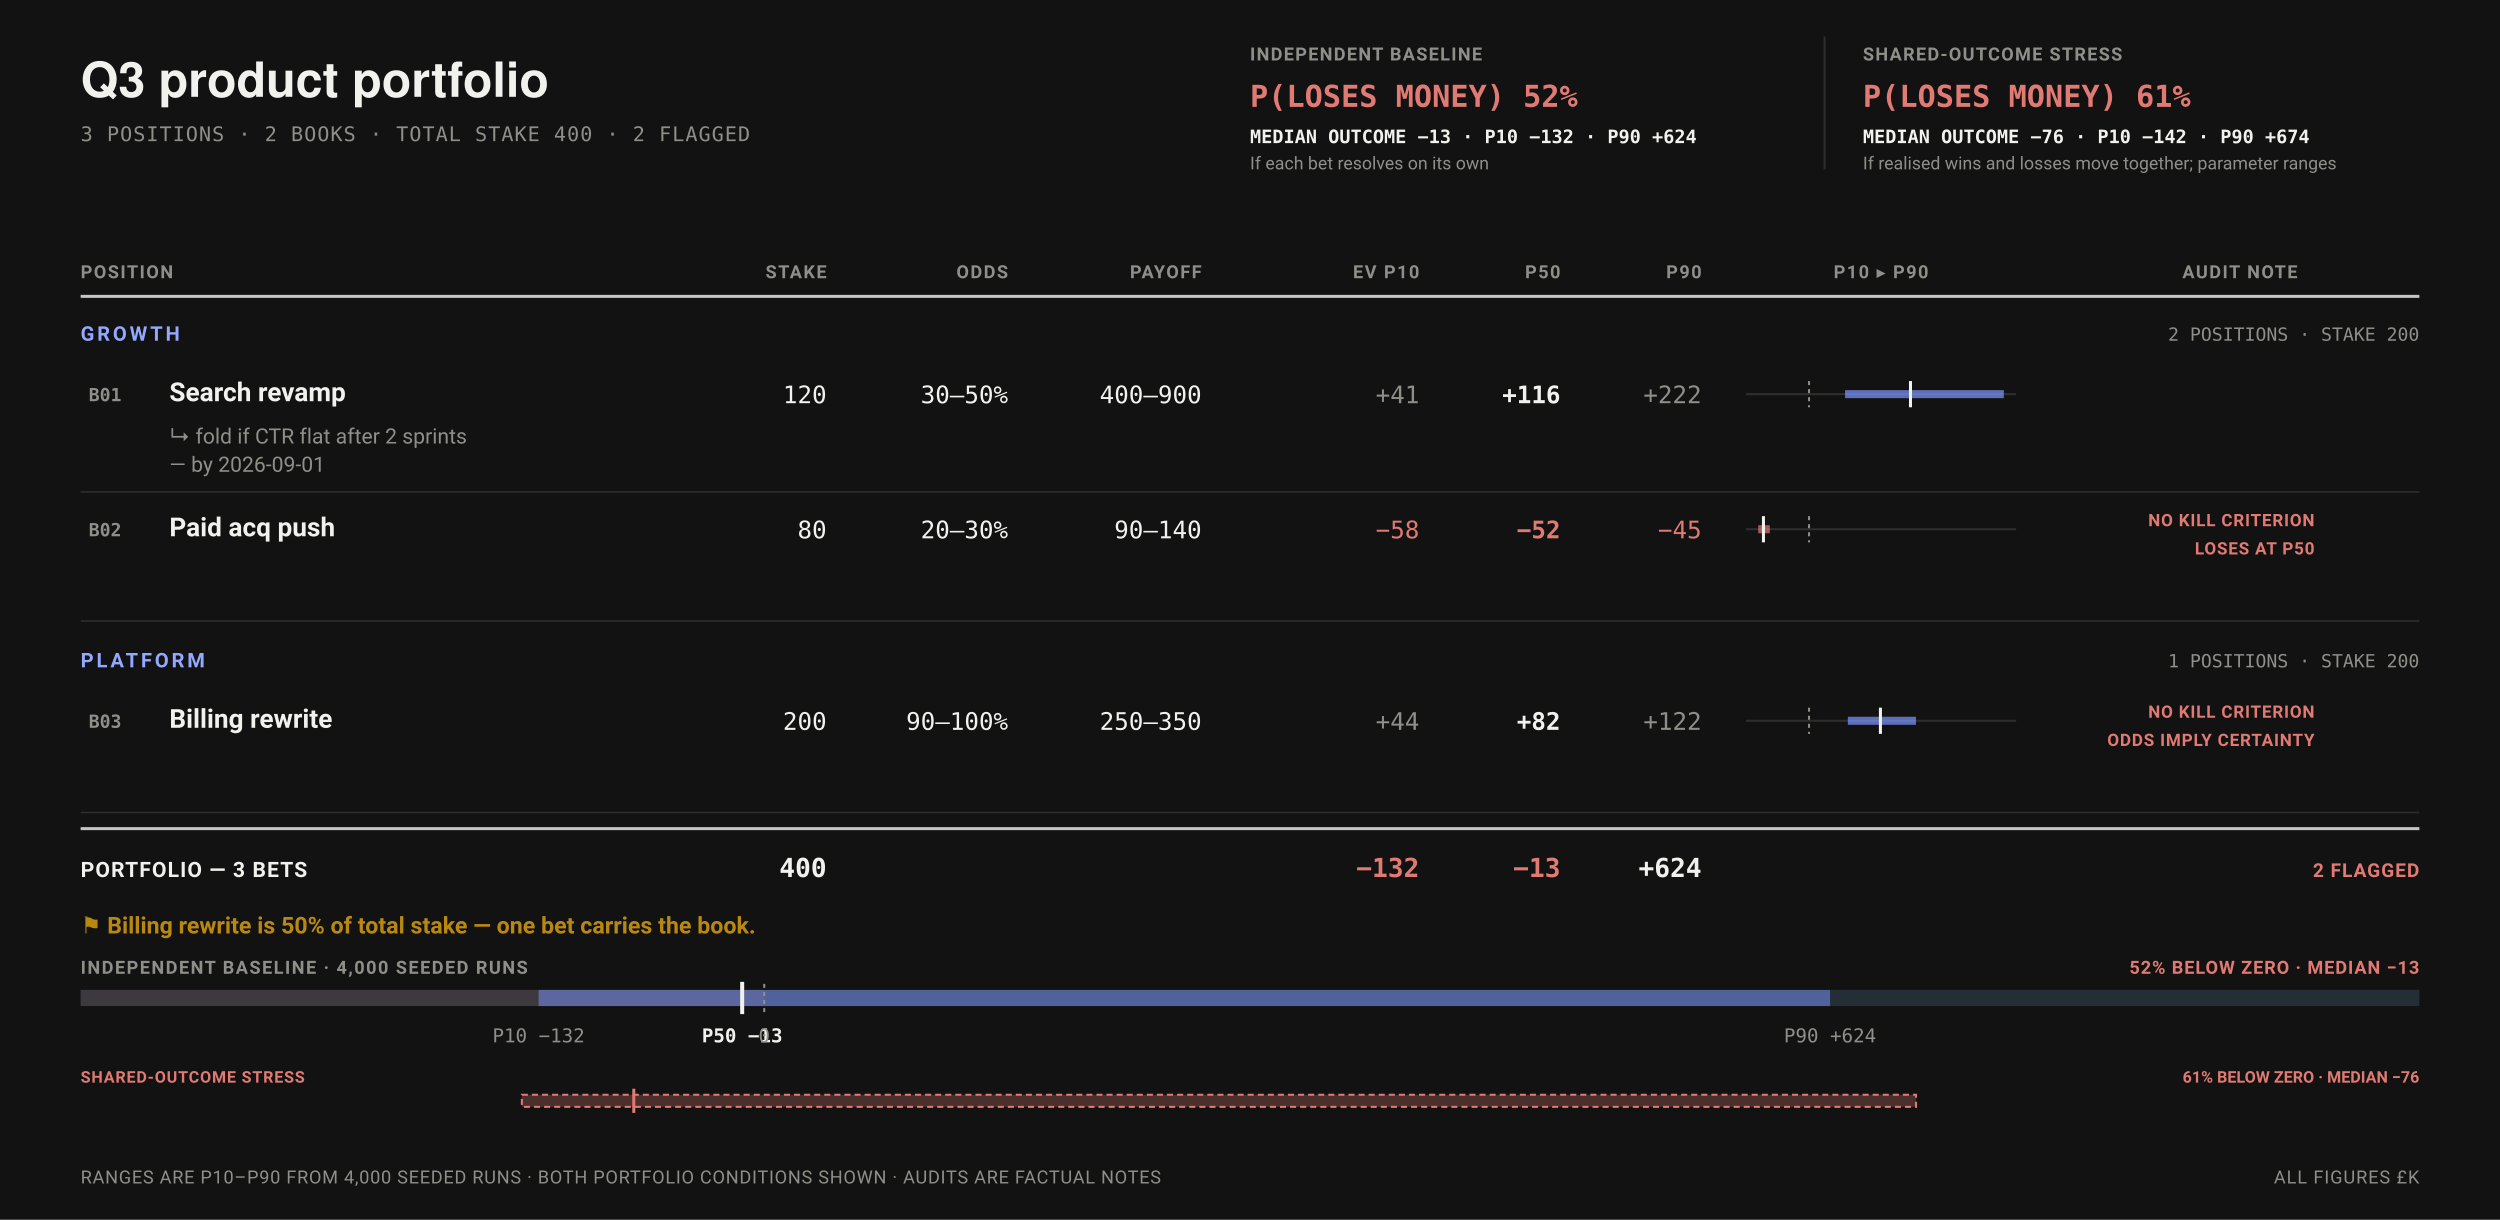
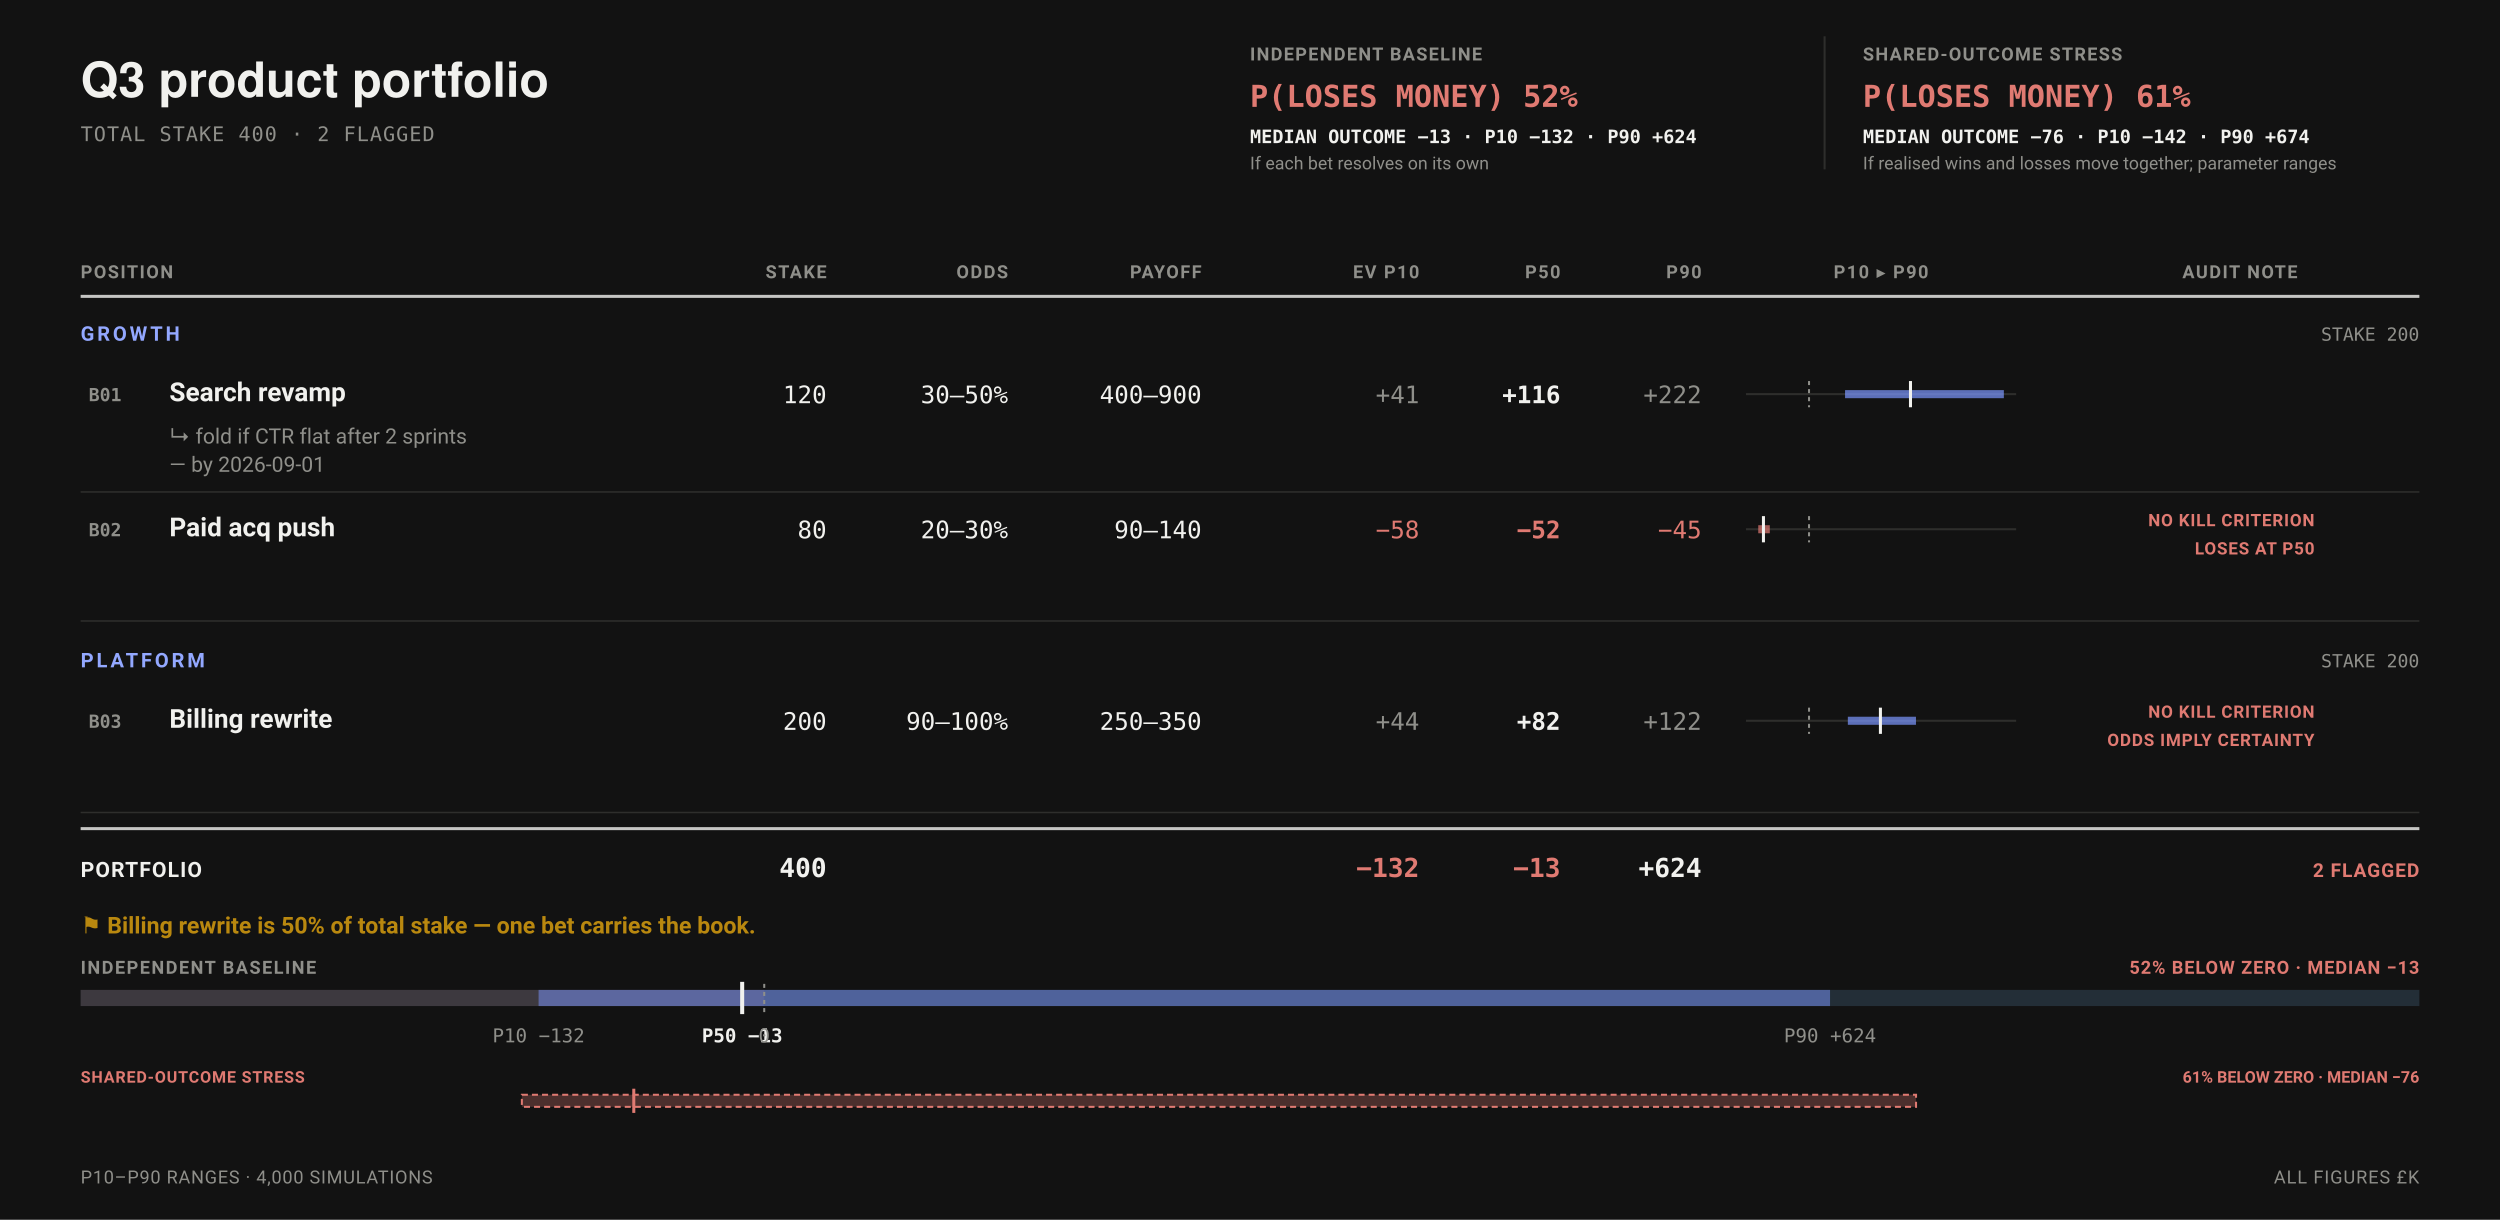
<svg xmlns="http://www.w3.org/2000/svg" data-bets-surface="allocation-field" viewBox="0 0 1240 605" width="1240" height="605" font-family="-apple-system,BlinkMacSystemFont,'Segoe UI',Roboto,sans-serif" role="img" aria-labelledby="bets-title bets-desc">
  <rect width="1240" height="605" fill="#121212" />
  <text data-bets-title-line="" x="40" y="48" font-family="'Helvetica Neue',Helvetica,'Segoe UI',Roboto,sans-serif" font-size="24" font-weight="600" fill="#F1F1EE">Q3 product portfolio</text>
-   <text x="40" y="70" font-size="10" letter-spacing="0.05em" font-family="ui-monospace,'SF Mono',Menlo,Consolas,monospace" fill="#8F8F8A">3 POSITIONS · 2 BOOKS · TOTAL STAKE 400 · 2 FLAGGED</text>
+   <text x="40" y="70" font-size="10" letter-spacing="0.05em" font-family="ui-monospace,'SF Mono',Menlo,Consolas,monospace" fill="#8F8F8A">TOTAL STAKE 400 · 2 FLAGGED</text>
  <g data-condition-receipt="" data-condition="independent">
    <text x="620" y="30" font-size="9" font-weight="700" letter-spacing="0.07em" fill="#8F8F8A">INDEPENDENT BASELINE</text>
    <text x="620" y="53" font-size="15" font-weight="700" font-family="ui-monospace,'SF Mono',Menlo,Consolas,monospace" fill="#E07A72">P(LOSES MONEY) 52%</text>
    <text x="620" y="71" font-size="9.2" font-weight="600" font-family="ui-monospace,'SF Mono',Menlo,Consolas,monospace" fill="#F1F1EE">MEDIAN OUTCOME −13 · P10 −132 · P90 +624</text>
    <text x="620" y="84" font-size="8.8" fill="#8F8F8A">If each bet resolves on its own</text>
  </g>
  <g data-condition-receipt="" data-condition="shared">
    <line x1="905" y1="18" x2="905" y2="84" stroke="#2E2E2C" stroke-width="1" />
    <text x="924" y="30" font-size="9" font-weight="700" letter-spacing="0.07em" fill="#8F8F8A">SHARED-OUTCOME STRESS</text>
    <text x="924" y="53" font-size="15" font-weight="700" font-family="ui-monospace,'SF Mono',Menlo,Consolas,monospace" fill="#E07A72">P(LOSES MONEY) 61%</text>
    <text x="924" y="71" font-size="9.2" font-weight="600" font-family="ui-monospace,'SF Mono',Menlo,Consolas,monospace" fill="#F1F1EE">MEDIAN OUTCOME −76 · P10 −142 · P90 +674</text>
    <text x="924" y="84" font-size="8.8" fill="#8F8F8A">If realised wins and losses move together; parameter ranges</text>
  </g>
  <text x="40" y="138" font-size="9" font-weight="700" letter-spacing="0.08em" text-anchor="start" fill="#8F8F8A">POSITION</text>
  <text x="410" y="138" font-size="9" font-weight="700" letter-spacing="0.08em" text-anchor="end" fill="#8F8F8A">STAKE</text>
  <text x="500" y="138" font-size="9" font-weight="700" letter-spacing="0.08em" text-anchor="end" fill="#8F8F8A">ODDS</text>
  <text x="596" y="138" font-size="9" font-weight="700" letter-spacing="0.08em" text-anchor="end" fill="#8F8F8A">PAYOFF</text>
  <text x="704" y="138" font-size="9" font-weight="700" letter-spacing="0.08em" text-anchor="end" fill="#8F8F8A">EV P10</text>
  <text x="774" y="138" font-size="9" font-weight="700" letter-spacing="0.08em" text-anchor="end" fill="#8F8F8A">P50</text>
  <text x="844" y="138" font-size="9" font-weight="700" letter-spacing="0.08em" text-anchor="end" fill="#8F8F8A">P90</text>
  <text x="933" y="138" font-size="9" font-weight="700" letter-spacing="0.08em" text-anchor="middle" fill="#8F8F8A">P10 ▸ P90</text>
  <text x="1111" y="138" font-size="9" font-weight="700" letter-spacing="0.08em" text-anchor="middle" fill="#8F8F8A">AUDIT NOTE</text>
  <line x1="40" y1="147" x2="1200" y2="147" stroke="#F1F1EE" stroke-width="1.5" stroke-opacity="0.8" />
  <text x="40" y="169" font-size="10" font-weight="700" letter-spacing="0.14em" fill="#93A8FF">GROWTH</text>
-   <text x="1200" y="169" font-size="9" text-anchor="end" font-family="ui-monospace,'SF Mono',Menlo,Consolas,monospace" fill="#8F8F8A">2 POSITIONS · STAKE 200</text>
+   <text x="1200" y="169" font-size="9" text-anchor="end" font-family="ui-monospace,'SF Mono',Menlo,Consolas,monospace" fill="#8F8F8A">STAKE 200</text>
  <g data-row="bet" data-id="B01">
    <text x="44" y="199" font-size="9" font-weight="700" font-family="ui-monospace,'SF Mono',Menlo,Consolas,monospace" fill="#8F8F8A">B01</text>
    <text x="84" y="199" font-size="13" font-weight="600" fill="#F1F1EE">Search revamp</text>
    <text x="410" y="200" font-size="12" text-anchor="end" font-family="ui-monospace,'SF Mono',Menlo,Consolas,monospace" fill="#F1F1EE">120</text>
    <text x="500" y="200" font-size="12" text-anchor="end" font-family="ui-monospace,'SF Mono',Menlo,Consolas,monospace" fill="#F1F1EE">30–50%</text>
    <text x="596" y="200" font-size="12" text-anchor="end" font-family="ui-monospace,'SF Mono',Menlo,Consolas,monospace" fill="#F1F1EE">400–900</text>
    <text x="704" y="200" font-size="12" text-anchor="end" font-family="ui-monospace,'SF Mono',Menlo,Consolas,monospace" fill="#8F8F8A">+41</text>
    <text x="774" y="200" font-size="12" font-weight="700" text-anchor="end" font-family="ui-monospace,'SF Mono',Menlo,Consolas,monospace" fill="#F1F1EE">+116</text>
    <text x="844" y="200" font-size="12" text-anchor="end" font-family="ui-monospace,'SF Mono',Menlo,Consolas,monospace" fill="#8F8F8A">+222</text>
    <line x1="866" y1="195.5" x2="1000" y2="195.5" stroke="#2E2E2C" stroke-width="1" />
    <line data-exposure-range="" x1="915.15" y1="195.5" x2="993.91" y2="195.5" stroke="#7C97FF" stroke-width="4" stroke-opacity="0.7" />
    <line x1="897.28" y1="189" x2="897.28" y2="202" stroke="#8F8F8A" stroke-width="1" stroke-dasharray="2 2" />
    <line data-exposure-median="" x1="947.6" y1="189" x2="947.6" y2="202" stroke="#F1F1EE" stroke-width="1.5" />
    <text x="84" y="220" font-size="10.5" fill="#8F8F8A">↳ fold if CTR flat after 2 sprints</text>
    <text x="84" y="234" font-size="10.5" fill="#8F8F8A">— by 2026-09-01</text>
  </g>
  <line x1="40" y1="244" x2="1200" y2="244" stroke="#2E2E2C" stroke-width="0.75" />
  <g data-row="bet" data-id="B02">
    <text x="44" y="266" font-size="9" font-weight="700" font-family="ui-monospace,'SF Mono',Menlo,Consolas,monospace" fill="#8F8F8A">B02</text>
    <text x="84" y="266" font-size="13" font-weight="600" fill="#F1F1EE">Paid acq push</text>
    <text x="410" y="267" font-size="12" text-anchor="end" font-family="ui-monospace,'SF Mono',Menlo,Consolas,monospace" fill="#F1F1EE">80</text>
    <text x="500" y="267" font-size="12" text-anchor="end" font-family="ui-monospace,'SF Mono',Menlo,Consolas,monospace" fill="#F1F1EE">20–30%</text>
    <text x="596" y="267" font-size="12" text-anchor="end" font-family="ui-monospace,'SF Mono',Menlo,Consolas,monospace" fill="#F1F1EE">90–140</text>
    <text x="704" y="267" font-size="12" text-anchor="end" font-family="ui-monospace,'SF Mono',Menlo,Consolas,monospace" fill="#E07A72">−58</text>
    <text x="774" y="267" font-size="12" font-weight="700" text-anchor="end" font-family="ui-monospace,'SF Mono',Menlo,Consolas,monospace" fill="#E07A72">−52</text>
    <text x="844" y="267" font-size="12" text-anchor="end" font-family="ui-monospace,'SF Mono',Menlo,Consolas,monospace" fill="#E07A72">−45</text>
    <line x1="866" y1="262.5" x2="1000" y2="262.5" stroke="#2E2E2C" stroke-width="1" />
    <line data-exposure-range="" x1="872.09" y1="262.5" x2="877.82" y2="262.5" stroke="#E07A72" stroke-width="4" stroke-opacity="0.7" />
    <line x1="897.28" y1="256" x2="897.28" y2="269" stroke="#8F8F8A" stroke-width="1" stroke-dasharray="2 2" />
    <line data-exposure-median="" x1="874.67" y1="256" x2="874.67" y2="269" stroke="#F1F1EE" stroke-width="1.5" />
    <text x="1148" y="261" font-size="8.5" font-weight="700" letter-spacing="0.045em" text-anchor="end" fill="#E07A72">NO KILL CRITERION</text>
    <text x="1148" y="275" font-size="8.5" font-weight="700" letter-spacing="0.045em" text-anchor="end" fill="#E07A72">LOSES AT P50</text>
  </g>
  <line x1="40" y1="308" x2="1200" y2="308" stroke="#2E2E2C" stroke-width="0.75" />
  <text x="40" y="331" font-size="10" font-weight="700" letter-spacing="0.14em" fill="#93A8FF">PLATFORM</text>
-   <text x="1200" y="331" font-size="9" text-anchor="end" font-family="ui-monospace,'SF Mono',Menlo,Consolas,monospace" fill="#8F8F8A">1 POSITIONS · STAKE 200</text>
+   <text x="1200" y="331" font-size="9" text-anchor="end" font-family="ui-monospace,'SF Mono',Menlo,Consolas,monospace" fill="#8F8F8A">STAKE 200</text>
  <g data-row="bet" data-id="B03">
    <text x="44" y="361" font-size="9" font-weight="700" font-family="ui-monospace,'SF Mono',Menlo,Consolas,monospace" fill="#8F8F8A">B03</text>
    <text x="84" y="361" font-size="13" font-weight="600" fill="#F1F1EE">Billing rewrite</text>
    <text x="410" y="362" font-size="12" text-anchor="end" font-family="ui-monospace,'SF Mono',Menlo,Consolas,monospace" fill="#F1F1EE">200</text>
    <text x="500" y="362" font-size="12" text-anchor="end" font-family="ui-monospace,'SF Mono',Menlo,Consolas,monospace" fill="#F1F1EE">90–100%</text>
    <text x="596" y="362" font-size="12" text-anchor="end" font-family="ui-monospace,'SF Mono',Menlo,Consolas,monospace" fill="#F1F1EE">250–350</text>
    <text x="704" y="362" font-size="12" text-anchor="end" font-family="ui-monospace,'SF Mono',Menlo,Consolas,monospace" fill="#8F8F8A">+44</text>
    <text x="774" y="362" font-size="12" font-weight="700" text-anchor="end" font-family="ui-monospace,'SF Mono',Menlo,Consolas,monospace" fill="#F1F1EE">+82</text>
    <text x="844" y="362" font-size="12" text-anchor="end" font-family="ui-monospace,'SF Mono',Menlo,Consolas,monospace" fill="#8F8F8A">+122</text>
    <line x1="866" y1="357.5" x2="1000" y2="357.5" stroke="#2E2E2C" stroke-width="1" />
    <line data-exposure-range="" x1="916.53" y1="357.5" x2="950.32" y2="357.5" stroke="#7C97FF" stroke-width="4" stroke-opacity="0.7" />
    <line x1="897.28" y1="351" x2="897.28" y2="364" stroke="#8F8F8A" stroke-width="1" stroke-dasharray="2 2" />
    <line data-exposure-median="" x1="932.69" y1="351" x2="932.69" y2="364" stroke="#F1F1EE" stroke-width="1.5" />
    <text x="1148" y="356" font-size="8.5" font-weight="700" letter-spacing="0.045em" text-anchor="end" fill="#E07A72">NO KILL CRITERION</text>
    <text x="1148" y="370" font-size="8.5" font-weight="700" letter-spacing="0.045em" text-anchor="end" fill="#E07A72">ODDS IMPLY CERTAINTY</text>
  </g>
  <line x1="40" y1="403" x2="1200" y2="403" stroke="#2E2E2C" stroke-width="0.75" />
  <line x1="40" y1="411" x2="1200" y2="411" stroke="#F1F1EE" stroke-width="1.5" stroke-opacity="0.8" />
-   <text x="40" y="435" font-size="10.5" font-weight="700" letter-spacing="0.05em" fill="#F1F1EE">PORTFOLIO — 3 BETS</text>
+   <text x="40" y="435" font-size="10.5" font-weight="700" letter-spacing="0.05em" fill="#F1F1EE">PORTFOLIO</text>
  <text x="410" y="435" font-size="13" font-weight="700" text-anchor="end" font-family="ui-monospace,'SF Mono',Menlo,Consolas,monospace" fill="#F1F1EE">400</text>
  <text x="704" y="435" font-size="13" font-weight="700" text-anchor="end" font-family="ui-monospace,'SF Mono',Menlo,Consolas,monospace" fill="#E07A72">−132</text>
  <text x="774" y="435" font-size="13" font-weight="700" text-anchor="end" font-family="ui-monospace,'SF Mono',Menlo,Consolas,monospace" fill="#E07A72">−13</text>
  <text x="844" y="435" font-size="13" font-weight="700" text-anchor="end" font-family="ui-monospace,'SF Mono',Menlo,Consolas,monospace" fill="#F1F1EE">+624</text>
  <text x="1200" y="435" font-size="9.5" font-weight="700" letter-spacing="0.05em" text-anchor="end" fill="#E07A72">2 FLAGGED</text>
  <text x="40" y="463" font-size="11.5" font-weight="600" fill="#B9880F">⚑ Billing rewrite is 50% of total stake — one bet carries the book.</text>
-   <text x="40" y="483" font-size="9" font-weight="700" letter-spacing="0.08em" fill="#8F8F8A">INDEPENDENT BASELINE · 4,000 SEEDED RUNS</text>
+   <text x="40" y="483" font-size="9" font-weight="700" letter-spacing="0.08em" fill="#8F8F8A">INDEPENDENT BASELINE</text>
  <text x="1200" y="483" font-size="9" font-weight="700" letter-spacing="0.05em" text-anchor="end" fill="#E07A72">52% BELOW ZERO · MEDIAN −13</text>
  <rect x="40" y="491" width="1160" height="8" rx="0" fill="#232E37" />
  <rect x="40" y="491" width="339.06" height="8" rx="0" fill="#E07A72" fill-opacity="0.14" />
  <rect x="267.14" y="491" width="640.56" height="8" rx="0" fill="#7C97FF" fill-opacity="0.5" />
  <line x1="379.06" y1="488" x2="379.06" y2="502" stroke="#8F8F8A" stroke-width="1" stroke-dasharray="2 2" />
  <line x1="368.12" y1="487" x2="368.12" y2="503" stroke="#F1F1EE" stroke-width="2" />
  <text x="267.14" y="517" font-size="9.5" text-anchor="middle" font-family="ui-monospace,'SF Mono',Menlo,Consolas,monospace" fill="#8F8F8A">P10 −132</text>
  <text x="368.12" y="517" font-size="9.5" font-weight="700" text-anchor="middle" font-family="ui-monospace,'SF Mono',Menlo,Consolas,monospace" fill="#F1F1EE">P50 −13</text>
  <text x="907.7" y="517" font-size="9.5" text-anchor="middle" font-family="ui-monospace,'SF Mono',Menlo,Consolas,monospace" fill="#8F8F8A">P90 +624</text>
  <text x="379.06" y="517" font-size="9.5" text-anchor="middle" font-family="ui-monospace,'SF Mono',Menlo,Consolas,monospace" fill="#8F8F8A">0</text>
  <text x="40" y="537" font-size="8" font-weight="700" letter-spacing="0.05em" fill="#E07A72">SHARED-OUTCOME STRESS</text>
  <text x="1200" y="537" font-size="8" font-weight="700" text-anchor="end" fill="#E07A72">61% BELOW ZERO · MEDIAN −76</text>
  <rect x="258.84" y="543" width="691.52" height="6" fill="#E07A72" fill-opacity="0.28" stroke="#E07A72" stroke-width="1" stroke-dasharray="3 2" />
  <line x1="314.36" y1="540" x2="314.36" y2="552" stroke="#E07A72" stroke-width="1.5" />
-   <text x="40" y="587" font-size="9" letter-spacing="0.04em" fill="#8F8F8A">RANGES ARE P10–P90 FROM 4,000 SEEDED RUNS · BOTH PORTFOLIO CONDITIONS SHOWN · AUDITS ARE FACTUAL NOTES</text>
+   <text x="40" y="587" font-size="9" letter-spacing="0.04em" fill="#8F8F8A">P10–P90 RANGES · 4,000 SIMULATIONS</text>
  <text x="1200" y="587" font-size="9" letter-spacing="0.05em" text-anchor="end" fill="#8F8F8A">ALL FIGURES £K</text>
</svg>
